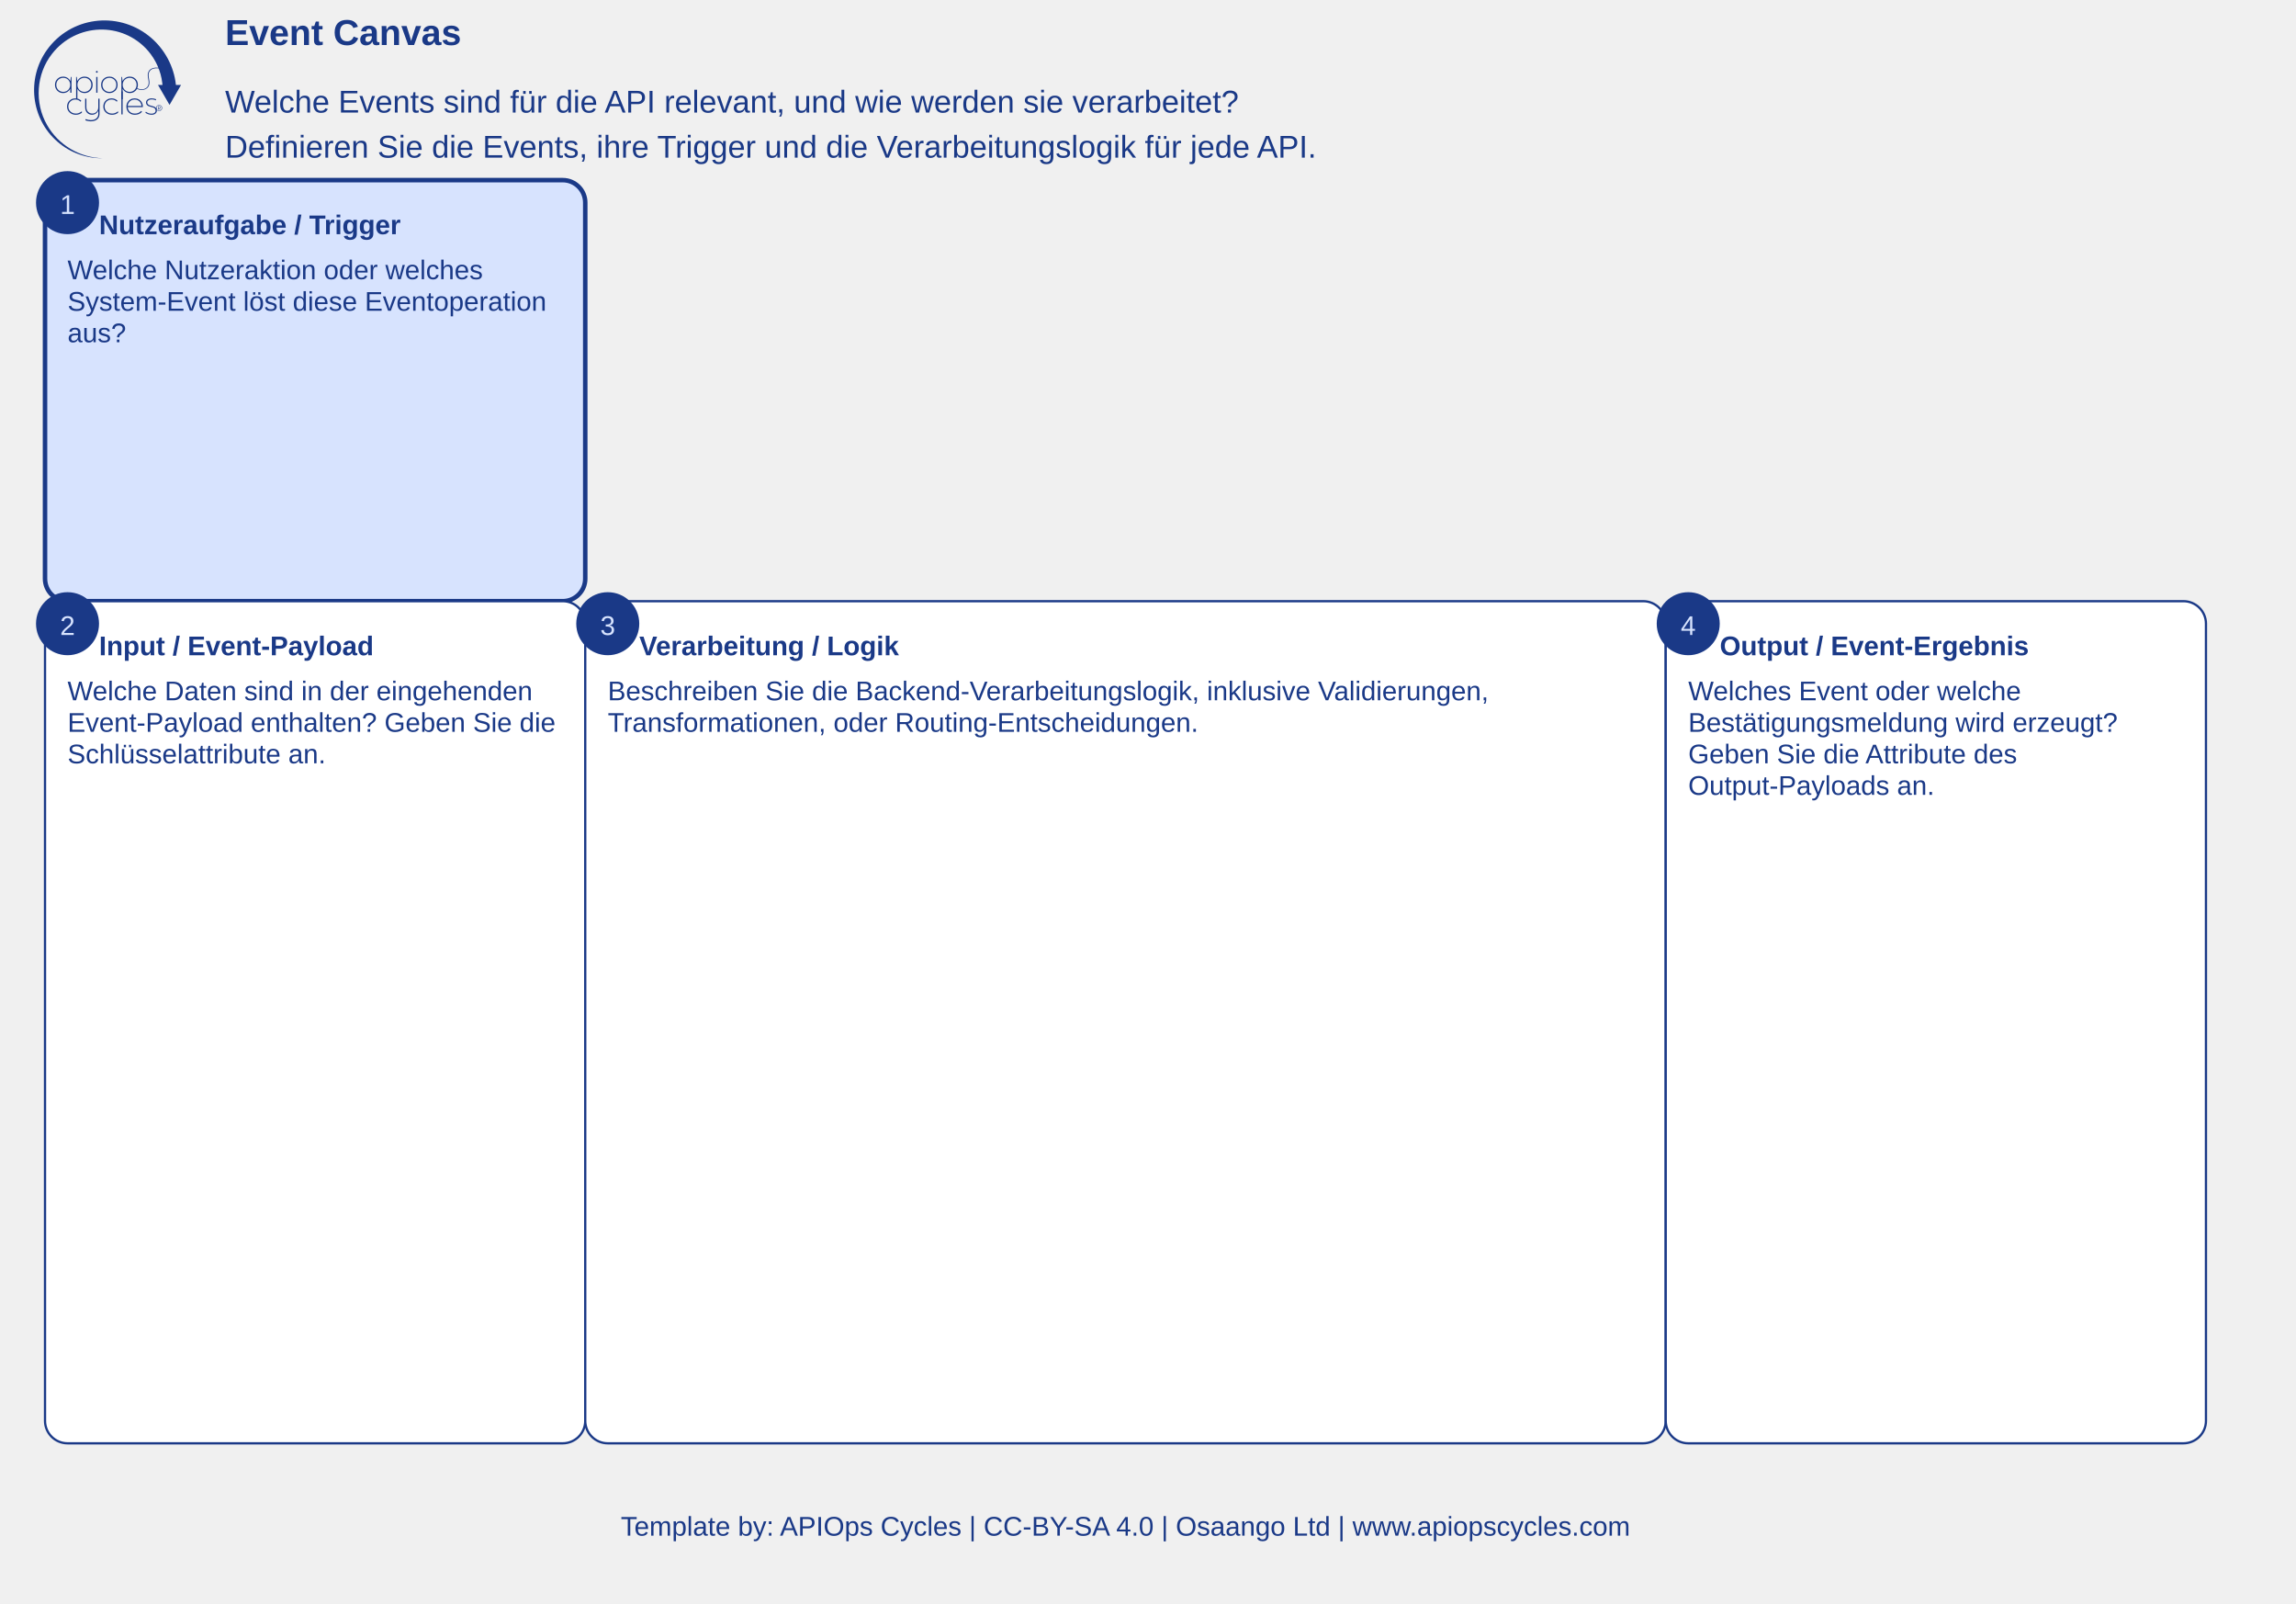
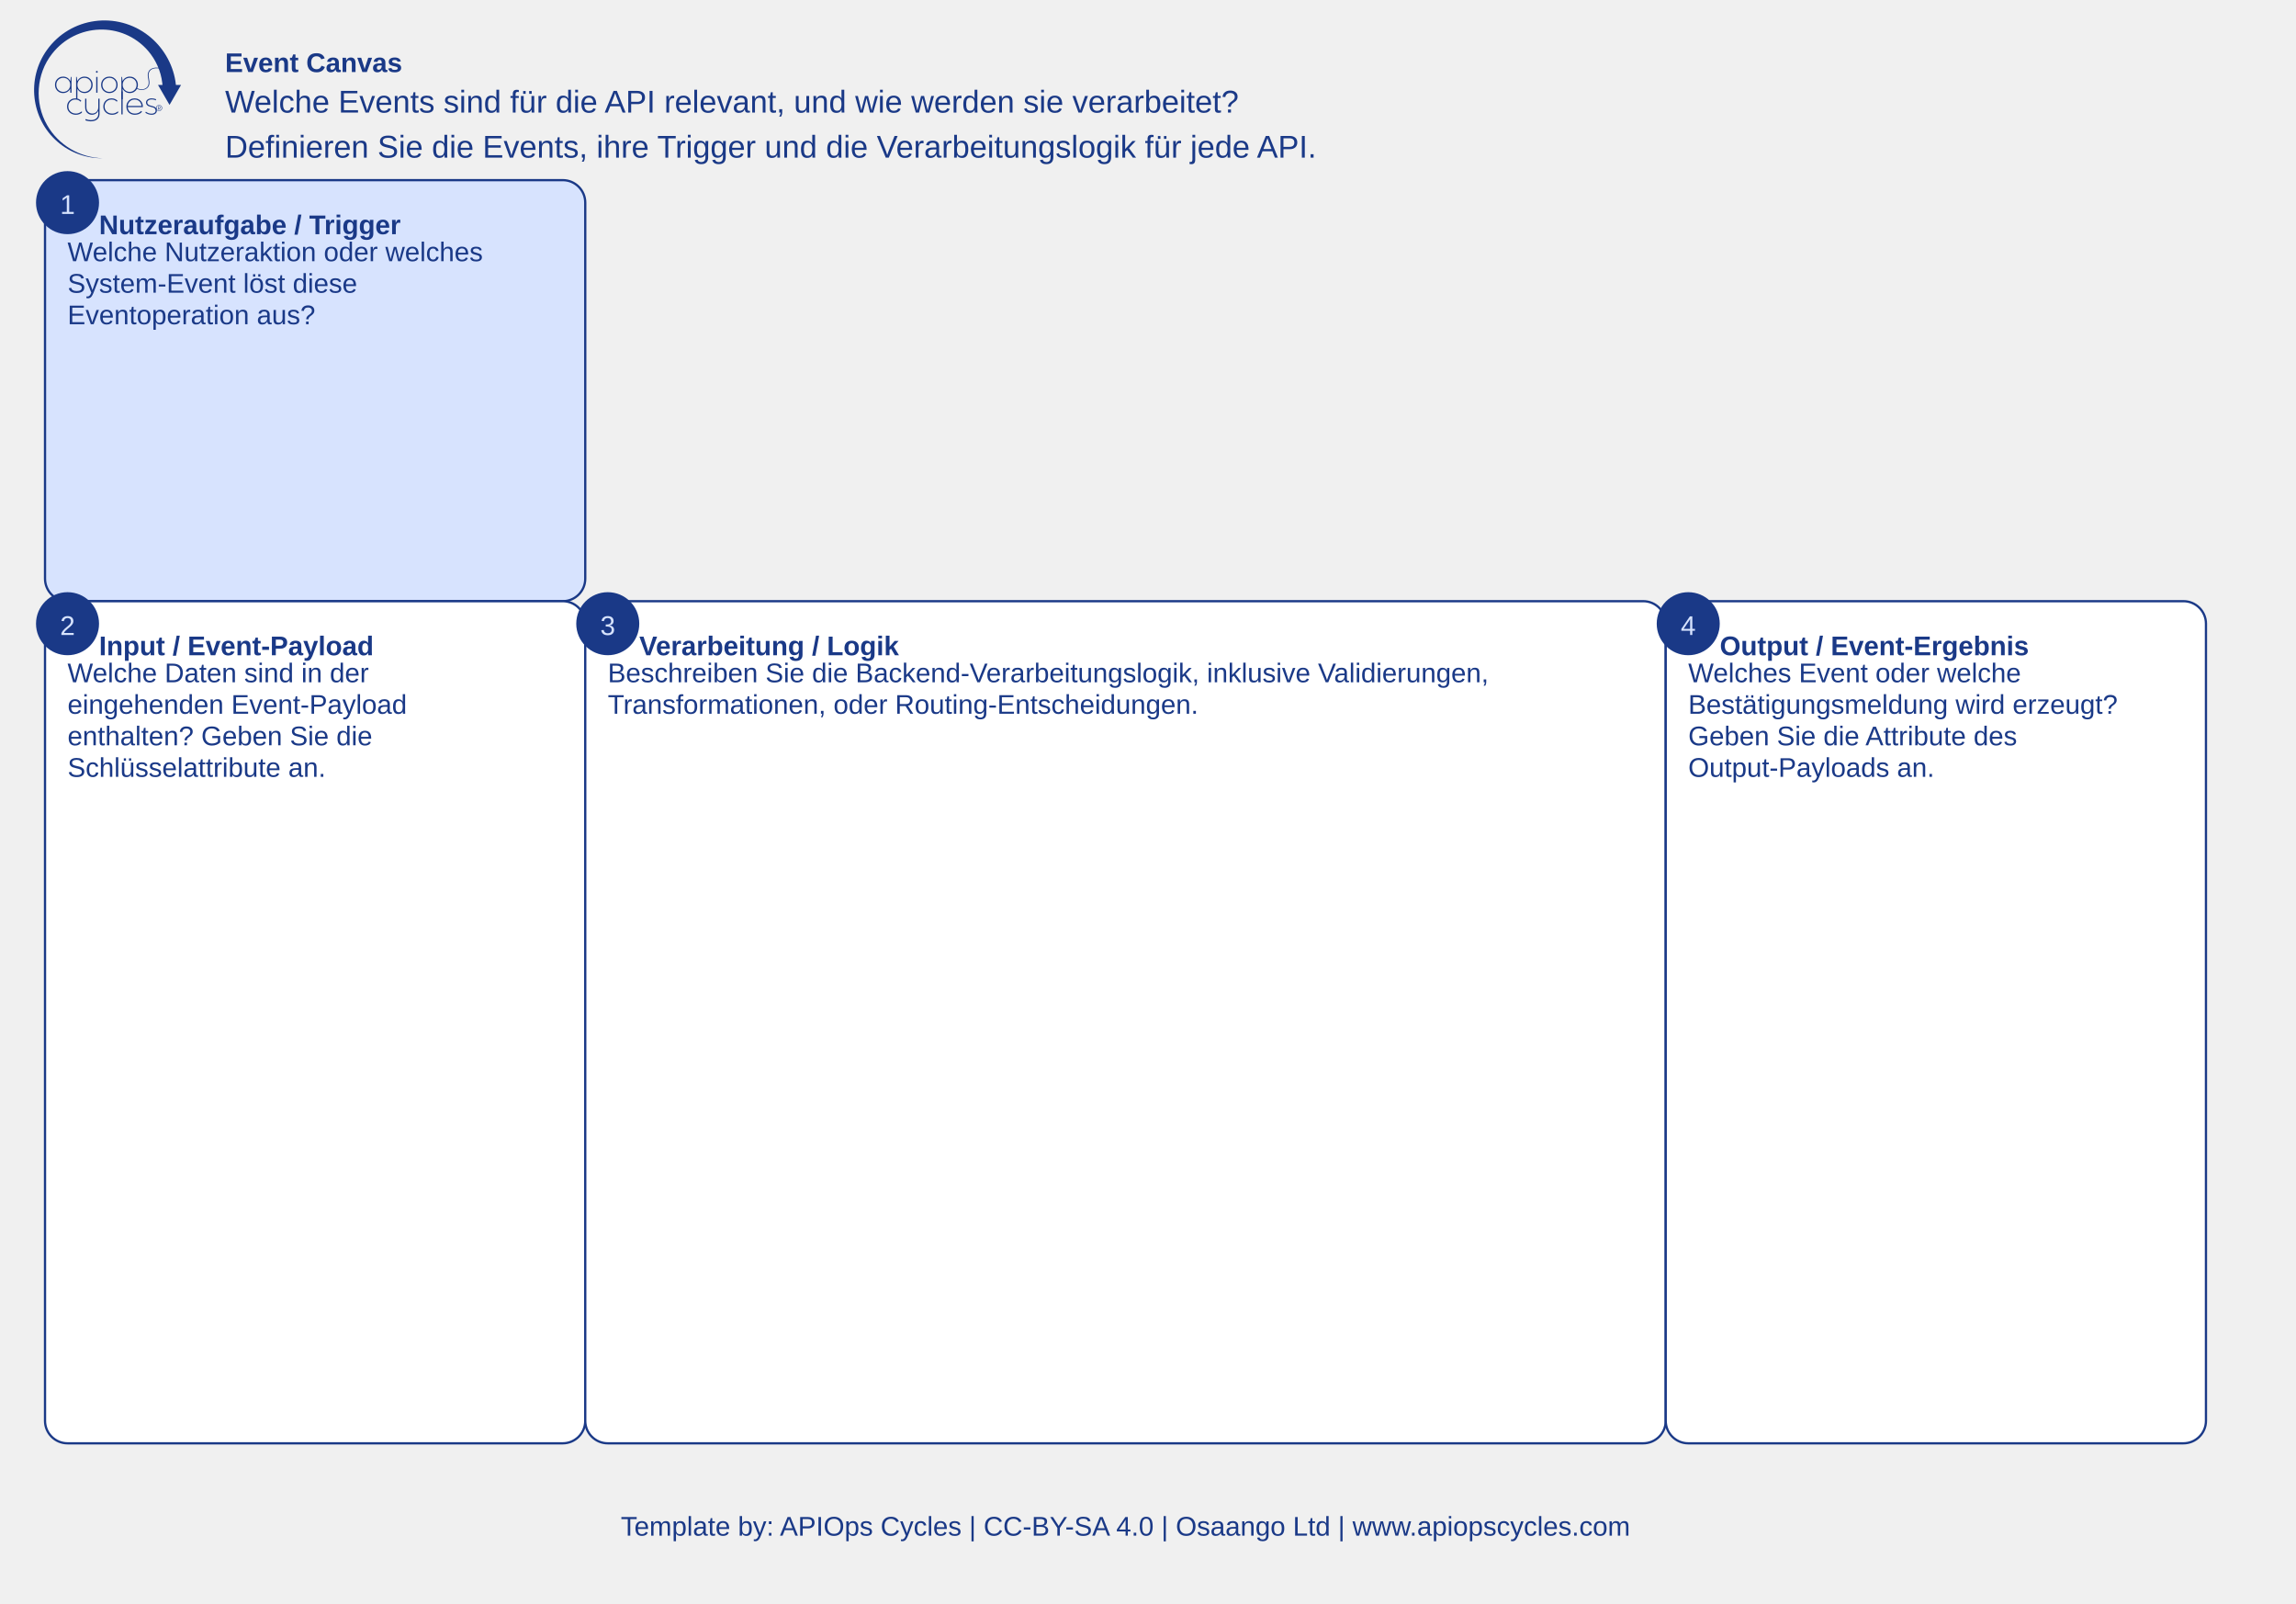
- <svg xmlns="http://www.w3.org/2000/svg" width="1020" height="712" style="background-color: rgb(245, 245, 255);">
-   <text x="100" y="20" text-anchor="start" font-family="Arial, sans-serif" font-size="16px" font-weight="bold" fill="#1a3987">Event Canvas</text>
-   <text x="100" y="50" text-anchor="start" font-family="Arial, sans-serif" font-size="14px" fill="#1a3987">Welche Events sind für die API relevant, und wie werden sie verarbeitet?</text>
-   <text x="100" y="70" text-anchor="start" font-family="Arial, sans-serif" font-size="14px" fill="#1a3987">Definieren Sie die Events, ihre Trigger und die Verarbeitungslogik für jede API.</text>
-   <text x="500" y="682" text-anchor="middle" font-family="Arial, sans-serif" font-size="12" fill="#1a3987">Template by: APIOps Cycles | CC-BY-SA 4.0 | Osaango Ltd | <a href="http://www.apiopscycles.com" target="_blank">www.apiopscycles.com</a>
-   </text>
-   <rect x="20" y="80" width="240" height="187" fill="#ffffff" stroke="#1a3987" rx="10" ry="10" stroke-width="1" />
-   <rect x="20" y="80" width="240" height="187" fill="#d7e3fe" stroke="#1a3987" rx="10" ry="10" stroke-width="2" />
-   <circle cx="30" cy="90" r="14" fill="#1a3987" />
-   <text x="30" y="95" text-anchor="middle" font-family="Arial, sans-serif" font-size="12px" fill="#d7e3fe">1</text>
-   <text x="44" y="104" font-family="Arial, sans-serif" font-size="12px" font-weight="bold" fill="#1a3987">Nutzeraufgabe / Trigger</text>
-   <g />
-   <text x="30" y="124" font-family="Arial, sans-serif" font-size="12px" fill="#1a3987">Welche Nutzeraktion oder welches </text>
-   <text x="30" y="138" font-family="Arial, sans-serif" font-size="12px" fill="#1a3987">System-Event löst diese Eventoperation </text>
-   <text x="30" y="152" font-family="Arial, sans-serif" font-size="12px" fill="#1a3987">aus? </text>
-   <rect x="20" y="267" width="240" height="374" fill="#ffffff" stroke="#1a3987" rx="10" ry="10" stroke-width="1" />
-   <circle cx="30" cy="277" r="14" fill="#1a3987" />
-   <text x="30" y="282" text-anchor="middle" font-family="Arial, sans-serif" font-size="12px" fill="#d7e3fe">2</text>
-   <text x="44" y="291" font-family="Arial, sans-serif" font-size="12px" font-weight="bold" fill="#1a3987">Input / Event-Payload</text>
-   <g />
-   <text x="30" y="311" font-family="Arial, sans-serif" font-size="12px" fill="#1a3987">Welche Daten sind in der eingehenden </text>
-   <text x="30" y="325" font-family="Arial, sans-serif" font-size="12px" fill="#1a3987">Event-Payload enthalten? Geben Sie die </text>
-   <text x="30" y="339" font-family="Arial, sans-serif" font-size="12px" fill="#1a3987">Schlüsselattribute an. </text>
-   <rect x="260" y="267" width="480" height="374" fill="#ffffff" stroke="#1a3987" rx="10" ry="10" stroke-width="1" />
-   <circle cx="270" cy="277" r="14" fill="#1a3987" />
-   <text x="270" y="282" text-anchor="middle" font-family="Arial, sans-serif" font-size="12px" fill="#d7e3fe">3</text>
-   <text x="284" y="291" font-family="Arial, sans-serif" font-size="12px" font-weight="bold" fill="#1a3987">Verarbeitung / Logik</text>
-   <g />
-   <text x="270" y="311" font-family="Arial, sans-serif" font-size="12px" fill="#1a3987">Beschreiben Sie die Backend-Verarbeitungslogik, inklusive Validierungen, </text>
-   <text x="270" y="325" font-family="Arial, sans-serif" font-size="12px" fill="#1a3987">Transformationen, oder Routing-Entscheidungen. </text>
-   <rect x="740" y="267" width="240" height="374" fill="#ffffff" stroke="#1a3987" rx="10" ry="10" stroke-width="1" />
-   <circle cx="750" cy="277" r="14" fill="#1a3987" />
-   <text x="750" y="282" text-anchor="middle" font-family="Arial, sans-serif" font-size="12px" fill="#d7e3fe">4</text>
-   <text x="764" y="291" font-family="Arial, sans-serif" font-size="12px" font-weight="bold" fill="#1a3987">Output / Event-Ergebnis</text>
-   <g />
-   <text x="750" y="311" font-family="Arial, sans-serif" font-size="12px" fill="#1a3987">Welches Event oder welche </text>
-   <text x="750" y="325" font-family="Arial, sans-serif" font-size="12px" fill="#1a3987">Bestätigungsmeldung wird erzeugt? </text>
-   <text x="750" y="339" font-family="Arial, sans-serif" font-size="12px" fill="#1a3987">Geben Sie die Attribute des </text>
-   <text x="750" y="353" font-family="Arial, sans-serif" font-size="12px" fill="#1a3987">Output-Payloads an. </text>
+ <svg xmlns="http://www.w3.org/2000/svg" width="1020" height="712" font-family="Arial, sans-serif" font-size="12" style="background-color: #f5f5ff">
  <defs>
    <filter id="shadow">
      <feDropShadow dx="3" dy="3" stdDeviation="2" flood-color="rgba(0, 0, 0, 0.2)" />
    </filter>
  </defs>
-   <g transform="translate(10, 5) scale(0.1, 0.1)">
+   <g transform="translate(10, 5) scale(0.1,0.1)">
    <svg width="756" zoomAndPan="magnify" viewBox="0 0 567 567" height="756" preserveAspectRatio="xMidYMid meet" version="1.0" id="svg47">
      <defs id="defs5">
        <g id="g1" />
        <clipPath id="ecfbc6fc50">
          <path d="M 0.5 0 L 566.5 0 L 566.5 566 L 0.5 566 Z M 0.5 0 " clip-rule="nonzero" id="path1" />
        </clipPath>
        <clipPath id="4ee1efe14e">
          <path d="M 38 30 L 528.191 30 L 528.191 490 L 38 490 Z M 38 30 " clip-rule="nonzero" id="path2" />
        </clipPath>
        <clipPath id="631ef147b9">
          <path d="M 380 187 L 464 187 L 464 283 L 380 283 Z M 380 187 " clip-rule="nonzero" id="path3" />
        </clipPath>
        <clipPath id="dc9e064c61">
          <path d="M 463.609 187.988 L 458.23 287.418 L 379.734 283.168 L 385.113 183.742 Z M 463.609 187.988 " clip-rule="nonzero" id="path4" />
        </clipPath>
        <clipPath id="06f743e2a4">
          <path d="M 379.477 282.957 L 384.855 183.527 L 463.352 187.773 L 457.973 287.203 Z M 379.477 282.957 " clip-rule="nonzero" id="path5" />
        </clipPath>
      </defs>
      <g clip-path="url(#4ee1efe14e)" id="g8" style="fill:#1a3987;fill-opacity:1">
        <path fill="#ffffff" d="M 116.617 434.637 C 158.09 470.828 212.988 490.789 267.996 489.473 C 191.457 488.059 119.762 445.711 81.969 379.109 C 39.125 305.152 45.559 208.793 98.371 141.828 C 178.516 39.051 332.074 32.734 418.133 131.543 C 443.988 161.492 460.848 199.008 465.605 238.27 C 465.902 240.664 466.145 243.062 466.34 245.465 L 451.488 245.465 L 489.855 311.918 L 528.223 245.465 L 511.156 245.465 C 510.668 240.906 510.059 236.363 509.301 231.844 C 499.641 173.074 467.293 118.582 420.492 81.809 C 314.559 -1.688 159.801 18.852 81.219 129.086 C 13.043 224.371 27.914 357.969 116.617 434.637 " fill-opacity="1" fill-rule="nonzero" id="path8" style="fill:#1a3987;fill-opacity:1" />
      </g>
      <g fill="#ffffff" fill-opacity="1" id="g11" style="fill:#1a3987;fill-opacity:1">
        <g transform="translate(143.5886, 343.5815)" id="g10" style="fill:#1a3987;fill-opacity:1">
          <g id="g9" style="fill:#1a3987;fill-opacity:1">
            <path d="M 34.234 1.172 C 28.742 1.172 23.773 0.016 19.328 -2.297 C 14.879 -4.617 11.363 -7.844 8.781 -11.969 C 6.195 -16.094 4.906 -20.832 4.906 -26.188 C 4.906 -31.551 6.129 -36.273 8.578 -40.359 C 11.035 -44.453 14.32 -47.66 18.438 -49.984 C 22.562 -52.305 27.176 -53.469 32.281 -53.469 C 36.207 -53.469 39.938 -52.781 43.469 -51.406 C 47 -50.031 49.973 -47.938 52.391 -45.125 L 49.547 -42.391 C 47.516 -44.672 45.039 -46.43 42.125 -47.672 C 39.219 -48.922 35.938 -49.547 32.281 -49.547 C 28.031 -49.547 24.141 -48.562 20.609 -46.594 C 17.078 -44.633 14.281 -41.906 12.219 -38.406 C 10.156 -34.906 9.125 -30.832 9.125 -26.188 C 9.125 -21.613 10.234 -17.562 12.453 -14.031 C 14.68 -10.5 17.691 -7.734 21.484 -5.734 C 25.273 -3.742 29.523 -2.75 34.234 -2.75 C 38.098 -2.75 41.629 -3.453 44.828 -4.859 C 48.035 -6.266 51.176 -8.113 54.25 -10.406 L 54.25 -5.594 C 51.438 -3.438 48.363 -1.77 45.031 -0.594 C 41.695 0.582 38.098 1.172 34.234 1.172 Z M 34.234 1.172 " id="path9" style="fill:#1a3987;fill-opacity:1" />
          </g>
        </g>
      </g>
      <g fill="#ffffff" fill-opacity="1" id="g14" style="fill:#1a3987;fill-opacity:1">
        <g transform="translate(200.9774, 343.5815)" id="g13" style="fill:#1a3987;fill-opacity:1">
          <g id="g12" style="fill:#1a3987;fill-opacity:1">
            <path d="M 26.688 23.156 C 24.988 23.156 23.039 22.988 20.844 22.656 C 18.656 22.332 16.461 21.91 14.266 21.391 C 12.078 20.867 10.102 20.312 8.344 19.719 L 9.422 15.594 C 11.973 16.582 14.848 17.398 18.047 18.047 C 21.254 18.703 24.164 19.031 26.781 19.031 C 31.289 19.031 35.41 18.312 39.141 16.875 C 42.867 15.438 45.859 13.113 48.109 9.906 C 50.367 6.707 51.5 2.52 51.5 -2.656 L 51.5 -11.281 L 51.016 -11.281 C 49.055 -7.488 46.273 -4.461 42.672 -2.203 C 39.078 0.047 35.086 1.172 30.703 1.172 C 26.191 1.172 22.203 0.16 18.734 -1.859 C 15.273 -3.891 12.562 -6.77 10.594 -10.5 C 8.633 -14.227 7.656 -18.645 7.656 -23.75 L 7.656 -52.391 L 11.875 -52.391 L 11.875 -23.844 C 11.875 -19.52 12.723 -15.789 14.422 -12.656 C 16.117 -9.52 18.473 -7.098 21.484 -5.391 C 24.492 -3.691 27.895 -2.844 31.688 -2.844 C 35.352 -2.844 38.688 -3.738 41.688 -5.531 C 44.695 -7.332 47.082 -9.801 48.844 -12.938 C 50.613 -16.082 51.5 -19.719 51.5 -23.844 L 51.5 -52.391 L 55.719 -52.391 L 55.719 -2.656 C 55.719 3.301 54.395 8.191 51.75 12.016 C 49.102 15.848 45.586 18.66 41.203 20.453 C 36.816 22.254 31.977 23.156 26.688 23.156 Z M 26.688 23.156 " id="path11" style="fill:#1a3987;fill-opacity:1" />
          </g>
        </g>
      </g>
      <g fill="#ffffff" fill-opacity="1" id="g17" style="fill:#1a3987;fill-opacity:1">
        <g transform="translate(264.3502, 343.5815)" id="g16" style="fill:#1a3987;fill-opacity:1">
          <g id="g15" style="fill:#1a3987;fill-opacity:1">
            <path d="M 34.234 1.172 C 28.742 1.172 23.773 0.016 19.328 -2.297 C 14.879 -4.617 11.363 -7.844 8.781 -11.969 C 6.195 -16.094 4.906 -20.832 4.906 -26.188 C 4.906 -31.551 6.129 -36.273 8.578 -40.359 C 11.035 -44.453 14.32 -47.66 18.438 -49.984 C 22.562 -52.305 27.176 -53.469 32.281 -53.469 C 36.207 -53.469 39.938 -52.781 43.469 -51.406 C 47 -50.031 49.973 -47.938 52.391 -45.125 L 49.547 -42.391 C 47.516 -44.672 45.039 -46.43 42.125 -47.672 C 39.219 -48.922 35.938 -49.547 32.281 -49.547 C 28.031 -49.547 24.141 -48.562 20.609 -46.594 C 17.078 -44.633 14.281 -41.906 12.219 -38.406 C 10.156 -34.906 9.125 -30.832 9.125 -26.188 C 9.125 -21.613 10.234 -17.562 12.453 -14.031 C 14.68 -10.5 17.691 -7.734 21.484 -5.734 C 25.273 -3.742 29.523 -2.75 34.234 -2.75 C 38.098 -2.75 41.629 -3.453 44.828 -4.859 C 48.035 -6.266 51.176 -8.113 54.25 -10.406 L 54.25 -5.594 C 51.438 -3.438 48.363 -1.77 45.031 -0.594 C 41.695 0.582 38.098 1.172 34.234 1.172 Z M 34.234 1.172 " id="path14" style="fill:#1a3987;fill-opacity:1" />
          </g>
        </g>
      </g>
      <g fill="#ffffff" fill-opacity="1" id="g20" style="fill:#1a3987;fill-opacity:1">
        <g transform="translate(321.739, 343.5815)" id="g19" style="fill:#1a3987;fill-opacity:1">
          <g id="g18" style="fill:#1a3987;fill-opacity:1">
            <path d="M 7.656 0 L 7.656 -76.422 L 11.875 -76.422 L 11.875 0 Z M 7.656 0 " id="path17" style="fill:#1a3987;fill-opacity:1" />
          </g>
        </g>
      </g>
      <g fill="#ffffff" fill-opacity="1" id="g23" style="fill:#1a3987;fill-opacity:1">
        <g transform="translate(341.261, 343.5815)" id="g22" style="fill:#1a3987;fill-opacity:1">
          <g id="g21" style="fill:#1a3987;fill-opacity:1">
            <path d="M 33.266 1.172 C 27.566 1.172 22.594 0.016 18.344 -2.297 C 14.094 -4.617 10.789 -7.844 8.438 -11.969 C 6.082 -16.094 4.906 -20.832 4.906 -26.188 C 4.906 -31.551 6.129 -36.273 8.578 -40.359 C 11.035 -44.453 14.32 -47.66 18.438 -49.984 C 22.562 -52.305 27.176 -53.469 32.281 -53.469 C 37.383 -53.469 42.008 -52.305 46.156 -49.984 C 50.312 -47.66 53.598 -44.453 56.016 -40.359 C 58.441 -36.273 59.656 -31.551 59.656 -26.188 L 59.656 -24.328 L 9.219 -24.328 C 9.477 -20.078 10.641 -16.316 12.703 -13.047 C 14.766 -9.773 17.547 -7.238 21.047 -5.438 C 24.547 -3.645 28.617 -2.75 33.266 -2.75 C 37.316 -2.75 41.172 -3.5 44.828 -5 C 48.492 -6.508 51.602 -8.766 54.156 -11.766 L 56.906 -8.531 C 53.895 -5.133 50.328 -2.664 46.203 -1.125 C 42.086 0.406 37.773 1.172 33.266 1.172 Z M 9.219 -28.156 L 55.328 -28.156 C 55.066 -32.406 53.875 -36.133 51.75 -39.344 C 49.625 -42.551 46.875 -45.051 43.5 -46.844 C 40.133 -48.645 36.395 -49.547 32.281 -49.547 C 28.219 -49.547 24.504 -48.645 21.141 -46.844 C 17.773 -45.051 15.031 -42.551 12.906 -39.344 C 10.781 -36.133 9.551 -32.406 9.219 -28.156 Z M 9.219 -28.156 " id="path20" style="fill:#1a3987;fill-opacity:1" />
          </g>
        </g>
      </g>
      <g fill="#ffffff" fill-opacity="1" id="g26" style="fill:#1a3987;fill-opacity:1">
        <g transform="translate(405.8111, 343.5815)" id="g25" style="fill:#1a3987;fill-opacity:1">
          <g id="g24" style="fill:#1a3987;fill-opacity:1">
            <path d="M 24.328 1.172 C 20.211 1.172 16.367 0.52 12.797 -0.781 C 9.234 -2.094 6.145 -3.695 3.531 -5.594 L 5.203 -9.031 C 7.492 -7.195 10.27 -5.641 13.531 -4.359 C 16.801 -3.086 20.336 -2.453 24.141 -2.453 C 28.316 -2.453 31.613 -3.383 34.031 -5.25 C 36.457 -7.113 37.672 -9.516 37.672 -12.453 C 37.672 -15.535 36.656 -18.07 34.625 -20.062 C 32.602 -22.062 28.711 -23.648 22.953 -24.828 C 16.68 -26.129 12.234 -28.07 9.609 -30.656 C 6.992 -33.238 5.688 -36.426 5.688 -40.219 C 5.688 -42.645 6.453 -44.852 7.984 -46.844 C 9.523 -48.844 11.672 -50.445 14.422 -51.656 C 17.172 -52.863 20.375 -53.469 24.031 -53.469 C 27.102 -53.469 29.832 -53.207 32.219 -52.688 C 34.613 -52.164 36.859 -51.508 38.953 -50.719 L 38.953 -46.797 C 36.984 -47.648 34.77 -48.367 32.312 -48.953 C 29.863 -49.547 27.07 -49.844 23.938 -49.844 C 19.75 -49.844 16.363 -48.895 13.781 -47 C 11.195 -45.102 9.906 -42.844 9.906 -40.219 C 9.906 -38.457 10.312 -36.836 11.125 -35.359 C 11.945 -33.891 13.406 -32.582 15.5 -31.438 C 17.594 -30.301 20.602 -29.305 24.531 -28.453 C 30.938 -27.078 35.43 -25.098 38.016 -22.516 C 40.598 -19.93 41.891 -16.613 41.891 -12.562 C 41.891 -8.633 40.301 -5.363 37.125 -2.75 C 33.957 -0.133 29.691 1.172 24.328 1.172 Z M 24.328 1.172 " id="path23" style="fill:#1a3987;fill-opacity:1" />
          </g>
        </g>
      </g>
      <g fill="#ffffff" fill-opacity="1" id="g29" style="fill:#1a3987;fill-opacity:1">
        <g transform="translate(103.1736,271.3029)" id="g28" style="fill:#1a3987;fill-opacity:1">
          <g id="g27" style="fill:#1a3987;fill-opacity:1">
            <path d="m 31.969,1.188 c -4.98,0 -9.508,-1.164 -13.578,-3.484 -4.062,-2.332 -7.293,-5.566 -9.688,-9.703 -2.398,-4.133 -3.594,-8.891 -3.594,-14.266 0,-5.375 1.195,-10.109 3.594,-14.203 2.395,-4.102 5.625,-7.316 9.688,-9.641 4.07,-2.332 8.598,-3.5 13.578,-3.5 5.188,0 9.875,1.262 14.062,3.781 4.195,2.523 7.414,5.98 9.656,10.375 h 0.578 L 57.844,-52.531 h 2.266 V 0 H 55.875 V -12.297 H 55.281 C 52.988,-8.098 49.789,-4.801 45.688,-2.406 41.594,-0.008 37.02,1.188 31.969,1.188 Z M 32.562,-2.75 c 4.332,0 8.25,-1 11.75,-3 3.508,-2 6.297,-4.77 8.359,-8.312 2.07,-3.539 3.109,-7.609 3.109,-12.203 0,-4.656 -1.039,-8.738 -3.109,-12.25 -2.062,-3.508 -4.852,-6.242 -8.359,-8.203 -3.5,-1.969 -7.418,-2.953 -11.75,-2.953 -4.262,0 -8.148,0.984 -11.656,2.953 -3.512,1.961 -6.32,4.695 -8.422,8.203 -2.094,3.512 -3.141,7.594 -3.141,12.25 0,4.594 1.031,8.664 3.094,12.203 2.07,3.543 4.879,6.312 8.422,8.312 3.539,2 7.441,3 11.703,3 z m 0,0" id="path26" style="fill:#1a3987;fill-opacity:1" />
          </g>
        </g>
      </g>
      <g fill="#ffffff" fill-opacity="1" id="g32" style="fill:#1a3987;fill-opacity:1">
        <g transform="translate(170.9521,271.3029)" id="g31" style="fill:#1a3987;fill-opacity:1">
          <g id="g30" style="fill:#1a3987;fill-opacity:1">
            <path d="M 7.672,21.734 V -52.531 H 9.938 l 1.578,13.078 H 12 c 2.289,-4.395 5.535,-7.852 9.734,-10.375 4.195,-2.52 8.891,-3.781 14.078,-3.781 4.977,0 9.5,1.168 13.562,3.5 4.07,2.324 7.305,5.539 9.703,9.641 2.395,4.094 3.594,8.828 3.594,14.203 0,5.375 -1.199,10.133 -3.594,14.266 C 56.68,-7.863 53.445,-4.629 49.375,-2.297 45.312,0.023 40.789,1.188 35.812,1.188 30.82,1.188 26.258,-0.008 22.125,-2.406 18,-4.801 14.789,-8.066 12.5,-12.203 h -0.594 v 33.938 z M 35.219,-2.75 c 4.258,0 8.145,-1 11.656,-3 3.508,-2 6.297,-4.77 8.359,-8.312 2.07,-3.539 3.109,-7.609 3.109,-12.203 0,-4.656 -1.039,-8.738 -3.109,-12.25 -2.062,-3.508 -4.852,-6.242 -8.359,-8.203 -3.512,-1.969 -7.398,-2.953 -11.656,-2.953 -4.262,0 -8.164,0.984 -11.703,2.953 -3.543,1.961 -6.352,4.695 -8.422,8.203 -2.062,3.512 -3.094,7.594 -3.094,12.25 0,4.594 1.031,8.664 3.094,12.203 2.07,3.543 4.879,6.312 8.422,8.312 3.539,2 7.441,3 11.703,3 z m 0,0" id="path29" style="fill:#1a3987;fill-opacity:1" />
          </g>
        </g>
      </g>
      <g fill="#ffffff" fill-opacity="1" id="g35" style="fill:#1a3987;fill-opacity:1">
        <g transform="translate(238.2387, 271.3029)" id="g34" style="fill:#1a3987;fill-opacity:1">
          <g id="g33" style="fill:#1a3987;fill-opacity:1">
            <path d="M 9.438 -66.406 C 8.594 -66.406 7.859 -66.711 7.234 -67.328 C 6.609 -67.953 6.297 -68.691 6.297 -69.547 C 6.297 -70.398 6.609 -71.117 7.234 -71.703 C 7.859 -72.297 8.594 -72.594 9.438 -72.594 C 10.289 -72.594 11.016 -72.297 11.609 -71.703 C 12.203 -71.117 12.5 -70.398 12.5 -69.547 C 12.5 -68.691 12.203 -67.953 11.609 -67.328 C 11.016 -66.711 10.289 -66.406 9.438 -66.406 Z M 7.281 0 L 7.281 -52.531 L 11.609 -52.531 L 11.609 0 Z M 7.281 0 " id="path32" style="fill:#1a3987;fill-opacity:1" />
          </g>
        </g>
      </g>
      <g fill="#ffffff" fill-opacity="1" id="g38" style="fill:#1a3987;fill-opacity:1">
        <g transform="translate(257.0278,271.3029)" id="g37" style="fill:#1a3987;fill-opacity:1">
          <g id="g36" style="fill:#1a3987;fill-opacity:1">
            <path d="m 32.359,1.188 c -5.117,0 -9.742,-1.164 -13.875,-3.484 -4.125,-2.332 -7.418,-5.566 -9.875,-9.703 -2.461,-4.133 -3.688,-8.891 -3.688,-14.266 0,-5.375 1.227,-10.109 3.688,-14.203 2.457,-4.102 5.75,-7.316 9.875,-9.641 4.133,-2.332 8.758,-3.5 13.875,-3.5 5.113,0 9.738,1.168 13.875,3.5 4.133,2.324 7.43,5.539 9.891,9.641 2.457,4.094 3.688,8.828 3.688,14.203 0,5.375 -1.23,10.133 -3.688,14.266 -2.461,4.137 -5.758,7.371 -9.891,9.703 -4.137,2.32 -8.762,3.484 -13.875,3.484 z m 0,-3.938 c 4.332,0 8.254,-1 11.766,-3 3.508,-2 6.297,-4.77 8.359,-8.312 2.062,-3.539 3.094,-7.609 3.094,-12.203 0,-4.656 -1.031,-8.738 -3.094,-12.25 -2.062,-3.508 -4.852,-6.242 -8.359,-8.203 -3.512,-1.969 -7.434,-2.953 -11.766,-2.953 -4.262,0 -8.164,0.984 -11.703,2.953 -3.543,1.961 -6.344,4.695 -8.406,8.203 -2.062,3.512 -3.094,7.594 -3.094,12.25 0,4.594 1.031,8.664 3.094,12.203 2.062,3.543 4.863,6.312 8.406,8.312 3.539,2 7.441,3 11.703,3 z m 0,0" id="path35" style="fill:#1a3987;fill-opacity:1" />
          </g>
        </g>
      </g>
      <g fill="#ffffff" fill-opacity="1" id="g41" style="fill:#1a3987;fill-opacity:1">
        <g transform="translate(321.7568,271.3029)" id="g40" style="fill:#1a3987;fill-opacity:1">
          <g id="g39" style="fill:#1a3987;fill-opacity:1">
            <path d="M 7.672,21.734 V -52.531 H 9.938 l 1.578,13.078 H 12 c 2.289,-4.395 5.535,-7.852 9.734,-10.375 4.195,-2.52 8.891,-3.781 14.078,-3.781 4.977,0 9.5,1.168 13.562,3.5 4.07,2.324 7.305,5.539 9.703,9.641 2.395,4.094 3.594,8.828 3.594,14.203 0,5.375 -1.199,10.133 -3.594,14.266 C 56.68,-7.863 53.445,-4.629 49.375,-2.297 45.312,0.023 40.789,1.188 35.812,1.188 30.82,1.188 26.258,-0.008 22.125,-2.406 18,-4.801 14.789,-8.066 12.5,-12.203 h -0.594 v 33.938 z M 35.219,-2.75 c 4.258,0 8.145,-1 11.656,-3 3.508,-2 6.297,-4.77 8.359,-8.312 2.07,-3.539 3.109,-7.609 3.109,-12.203 0,-4.656 -1.039,-8.738 -3.109,-12.25 -2.062,-3.508 -4.852,-6.242 -8.359,-8.203 -3.512,-1.969 -7.398,-2.953 -11.656,-2.953 -4.262,0 -8.164,0.984 -11.703,2.953 -3.543,1.961 -6.352,4.695 -8.422,8.203 -2.062,3.512 -3.094,7.594 -3.094,12.25 0,4.594 1.031,8.664 3.094,12.203 2.07,3.543 4.879,6.312 8.422,8.312 3.539,2 7.441,3 11.703,3 z m 0,0" id="path38" style="fill:#1a3987;fill-opacity:1" />
          </g>
        </g>
      </g>
      <g fill="#ffffff" fill-opacity="1" id="g44" style="fill:#1a3987;fill-opacity:1">
        <g transform="translate(443.0016, 344.7426)" id="g43" style="fill:#1a3987;fill-opacity:1">
          <g id="g42" style="fill:#1a3987;fill-opacity:1">
            <path d="M 12.016 -12.578 C 10.18 -12.578 8.504 -13.008 6.984 -13.875 C 5.461 -14.75 4.242 -15.93 3.328 -17.422 C 2.41 -18.91 1.953 -20.602 1.953 -22.5 C 1.953 -24.426 2.41 -26.133 3.328 -27.625 C 4.242 -29.113 5.461 -30.289 6.984 -31.156 C 8.504 -32.031 10.18 -32.469 12.016 -32.469 C 13.879 -32.469 15.586 -32.031 17.141 -31.156 C 18.691 -30.289 19.926 -29.113 20.844 -27.625 C 21.758 -26.133 22.219 -24.426 22.219 -22.5 C 22.219 -20.602 21.758 -18.91 20.844 -17.422 C 19.926 -15.93 18.691 -14.75 17.141 -13.875 C 15.586 -13.008 13.879 -12.578 12.016 -12.578 Z M 12.016 -13.922 C 13.691 -13.922 15.172 -14.285 16.453 -15.016 C 17.742 -15.742 18.766 -16.754 19.516 -18.047 C 20.266 -19.336 20.641 -20.82 20.641 -22.5 C 20.641 -24.207 20.266 -25.703 19.516 -26.984 C 18.766 -28.273 17.742 -29.285 16.453 -30.016 C 15.172 -30.742 13.691 -31.109 12.016 -31.109 C 10.398 -31.109 8.957 -30.742 7.688 -30.016 C 6.414 -29.285 5.414 -28.273 4.688 -26.984 C 3.957 -25.703 3.594 -24.207 3.594 -22.5 C 3.594 -20.82 3.957 -19.336 4.688 -18.047 C 5.414 -16.754 6.414 -15.742 7.688 -15.016 C 8.957 -14.285 10.398 -13.922 12.016 -13.922 Z M 8.578 -16.859 L 8.578 -28.312 L 11.547 -28.312 C 13.285 -28.312 14.539 -27.879 15.312 -27.016 C 16.094 -26.148 16.484 -25.109 16.484 -23.891 C 16.484 -23.086 16.281 -22.352 15.875 -21.688 C 15.477 -21.02 14.875 -20.516 14.062 -20.172 L 16.484 -16.859 L 14.672 -16.859 L 12.578 -19.75 L 10.109 -19.75 L 10.109 -16.859 Z M 10.109 -20.906 L 11.453 -20.906 C 12.766 -20.906 13.664 -21.188 14.156 -21.75 C 14.656 -22.312 14.906 -23.023 14.906 -23.891 C 14.906 -24.797 14.656 -25.551 14.156 -26.156 C 13.664 -26.758 12.766 -27.062 11.453 -27.062 L 10.109 -27.062 Z M 10.109 -20.906 " id="path41" style="fill:#1a3987;fill-opacity:1" />
          </g>
        </g>
      </g>
      <g clip-path="url(#631ef147b9)" id="g47" transform="matrix(0.9917124,0,0,0.7826673,3.840058,40.77719)" style="fill:#1a3987;fill-opacity:1">
        <g clip-path="url(#dc9e064c61)" id="g46" style="fill:#1a3987;fill-opacity:1">
          <g clip-path="url(#06f743e2a4)" id="g45" style="fill:#1a3987;fill-opacity:1">
            <path fill="#ffffff" d="m 380.312,275.602 c -0.469,0.598 -0.363,1.461 0.23,1.93 5.379,4.219 12.348,6.117 19.121,5.199 6.773,-0.918 12.988,-4.594 17.051,-10.094 4.625,-6.254 6.59,-14.914 5.836,-25.734 -0.27,-3.887 -0.832,-7.789 -1.375,-11.559 -0.668,-4.652 -1.359,-9.465 -1.492,-14.203 -0.188,-6.918 0.91,-16.555 7.211,-23.152 3.93,-4.113 9.719,-6.754 16.297,-7.43 5.484,-0.566 11.523,0.164 18.465,2.23 0.727,0.215 1.492,-0.199 1.707,-0.926 0.031,-0.105 0.051,-0.211 0.059,-0.32 0.031,-0.617 -0.359,-1.203 -0.98,-1.387 -7.297,-2.172 -13.684,-2.934 -19.531,-2.332 -7.23,0.746 -13.621,3.68 -18,8.266 -6.957,7.281 -8.176,17.684 -7.973,25.129 0.133,4.895 0.84,9.785 1.52,14.516 0.535,3.723 1.09,7.57 1.352,11.359 0.707,10.148 -1.078,18.195 -5.301,23.91 -3.57,4.832 -9.258,8.199 -15.211,9.004 -5.953,0.805 -12.328,-0.93 -17.055,-4.637 -0.598,-0.469 -1.461,-0.367 -1.93,0.23 z m 0,0" fill-opacity="1" fill-rule="nonzero" id="path44" style="fill:#1a3987;fill-opacity:1" />
          </g>
        </g>
      </g>
    </svg>
  </g>
+   <text x="100" y="32" font-weight="bold" fill="#1a3987">Event Canvas</text>
+   <text x="100" y="50" text-anchor="start" font-family="Arial, sans-serif" font-size="14" fill="#1a3987">Welche Events sind für die API relevant, und wie werden sie verarbeitet?</text>
+   <text x="100" y="70" text-anchor="start" font-family="Arial, sans-serif" font-size="14" fill="#1a3987">Definieren Sie die Events, ihre Trigger und die Verarbeitungslogik für jede API.</text>
+   <rect x="20" y="80" width="240" height="187" fill="#d7e3fe" stroke="#1a3987" rx="10" ry="10" />
+   <circle cx="30" cy="90" r="14" fill="#1a3987" />
+   <text x="30" y="95" text-anchor="middle" font-family="Arial, sans-serif" font-size="12" fill="#d7e3fe">1</text>
+   <text x="44" y="104" font-weight="bold" fill="#1a3987">Nutzeraufgabe / Trigger</text>
+   <text x="30" y="116" fill="#1a3987">
+     <tspan>Welche Nutzeraktion oder welches</tspan>
+     <tspan x="30" dy="14">System-Event löst diese</tspan>
+     <tspan x="30" dy="14">Eventoperation aus?</tspan>
+   </text>
+   <rect x="20" y="267" width="240" height="374" fill="#ffffff" stroke="#1a3987" rx="10" ry="10" />
+   <circle cx="30" cy="277" r="14" fill="#1a3987" />
+   <text x="30" y="282" text-anchor="middle" font-family="Arial, sans-serif" font-size="12" fill="#d7e3fe">2</text>
+   <text x="44" y="291" font-weight="bold" fill="#1a3987">Input / Event-Payload</text>
+   <text x="30" y="303" fill="#1a3987">
+     <tspan>Welche Daten sind in der</tspan>
+     <tspan x="30" dy="14">eingehenden Event-Payload</tspan>
+     <tspan x="30" dy="14">enthalten? Geben Sie die</tspan>
+     <tspan x="30" dy="14">Schlüsselattribute an.</tspan>
+   </text>
+   <rect x="260" y="267" width="480" height="374" fill="#ffffff" stroke="#1a3987" rx="10" ry="10" />
+   <circle cx="270" cy="277" r="14" fill="#1a3987" />
+   <text x="270" y="282" text-anchor="middle" font-family="Arial, sans-serif" font-size="12" fill="#d7e3fe">3</text>
+   <text x="284" y="291" font-weight="bold" fill="#1a3987">Verarbeitung / Logik</text>
+   <text x="270" y="303" fill="#1a3987">
+     <tspan>Beschreiben Sie die Backend-Verarbeitungslogik, inklusive Validierungen,</tspan>
+     <tspan x="270" dy="14">Transformationen, oder Routing-Entscheidungen.</tspan>
+   </text>
+   <rect x="740" y="267" width="240" height="374" fill="#ffffff" stroke="#1a3987" rx="10" ry="10" />
+   <circle cx="750" cy="277" r="14" fill="#1a3987" />
+   <text x="750" y="282" text-anchor="middle" font-family="Arial, sans-serif" font-size="12" fill="#d7e3fe">4</text>
+   <text x="764" y="291" font-weight="bold" fill="#1a3987">Output / Event-Ergebnis</text>
+   <text x="750" y="303" fill="#1a3987">
+     <tspan>Welches Event oder welche</tspan>
+     <tspan x="750" dy="14">Bestätigungsmeldung wird erzeugt?</tspan>
+     <tspan x="750" dy="14">Geben Sie die Attribute des</tspan>
+     <tspan x="750" dy="14">Output-Payloads an.</tspan>
+   </text>
+   <text class="footer" x="500" y="682" text-anchor="middle" font-family="Arial, sans-serif" font-size="12" fill="#1a3987">Template by: APIOps Cycles | CC-BY-SA 4.0 | Osaango Ltd | <a href="http://www.apiopscycles.com" target="_blank">www.apiopscycles.com</a>
+   </text>
</svg>
